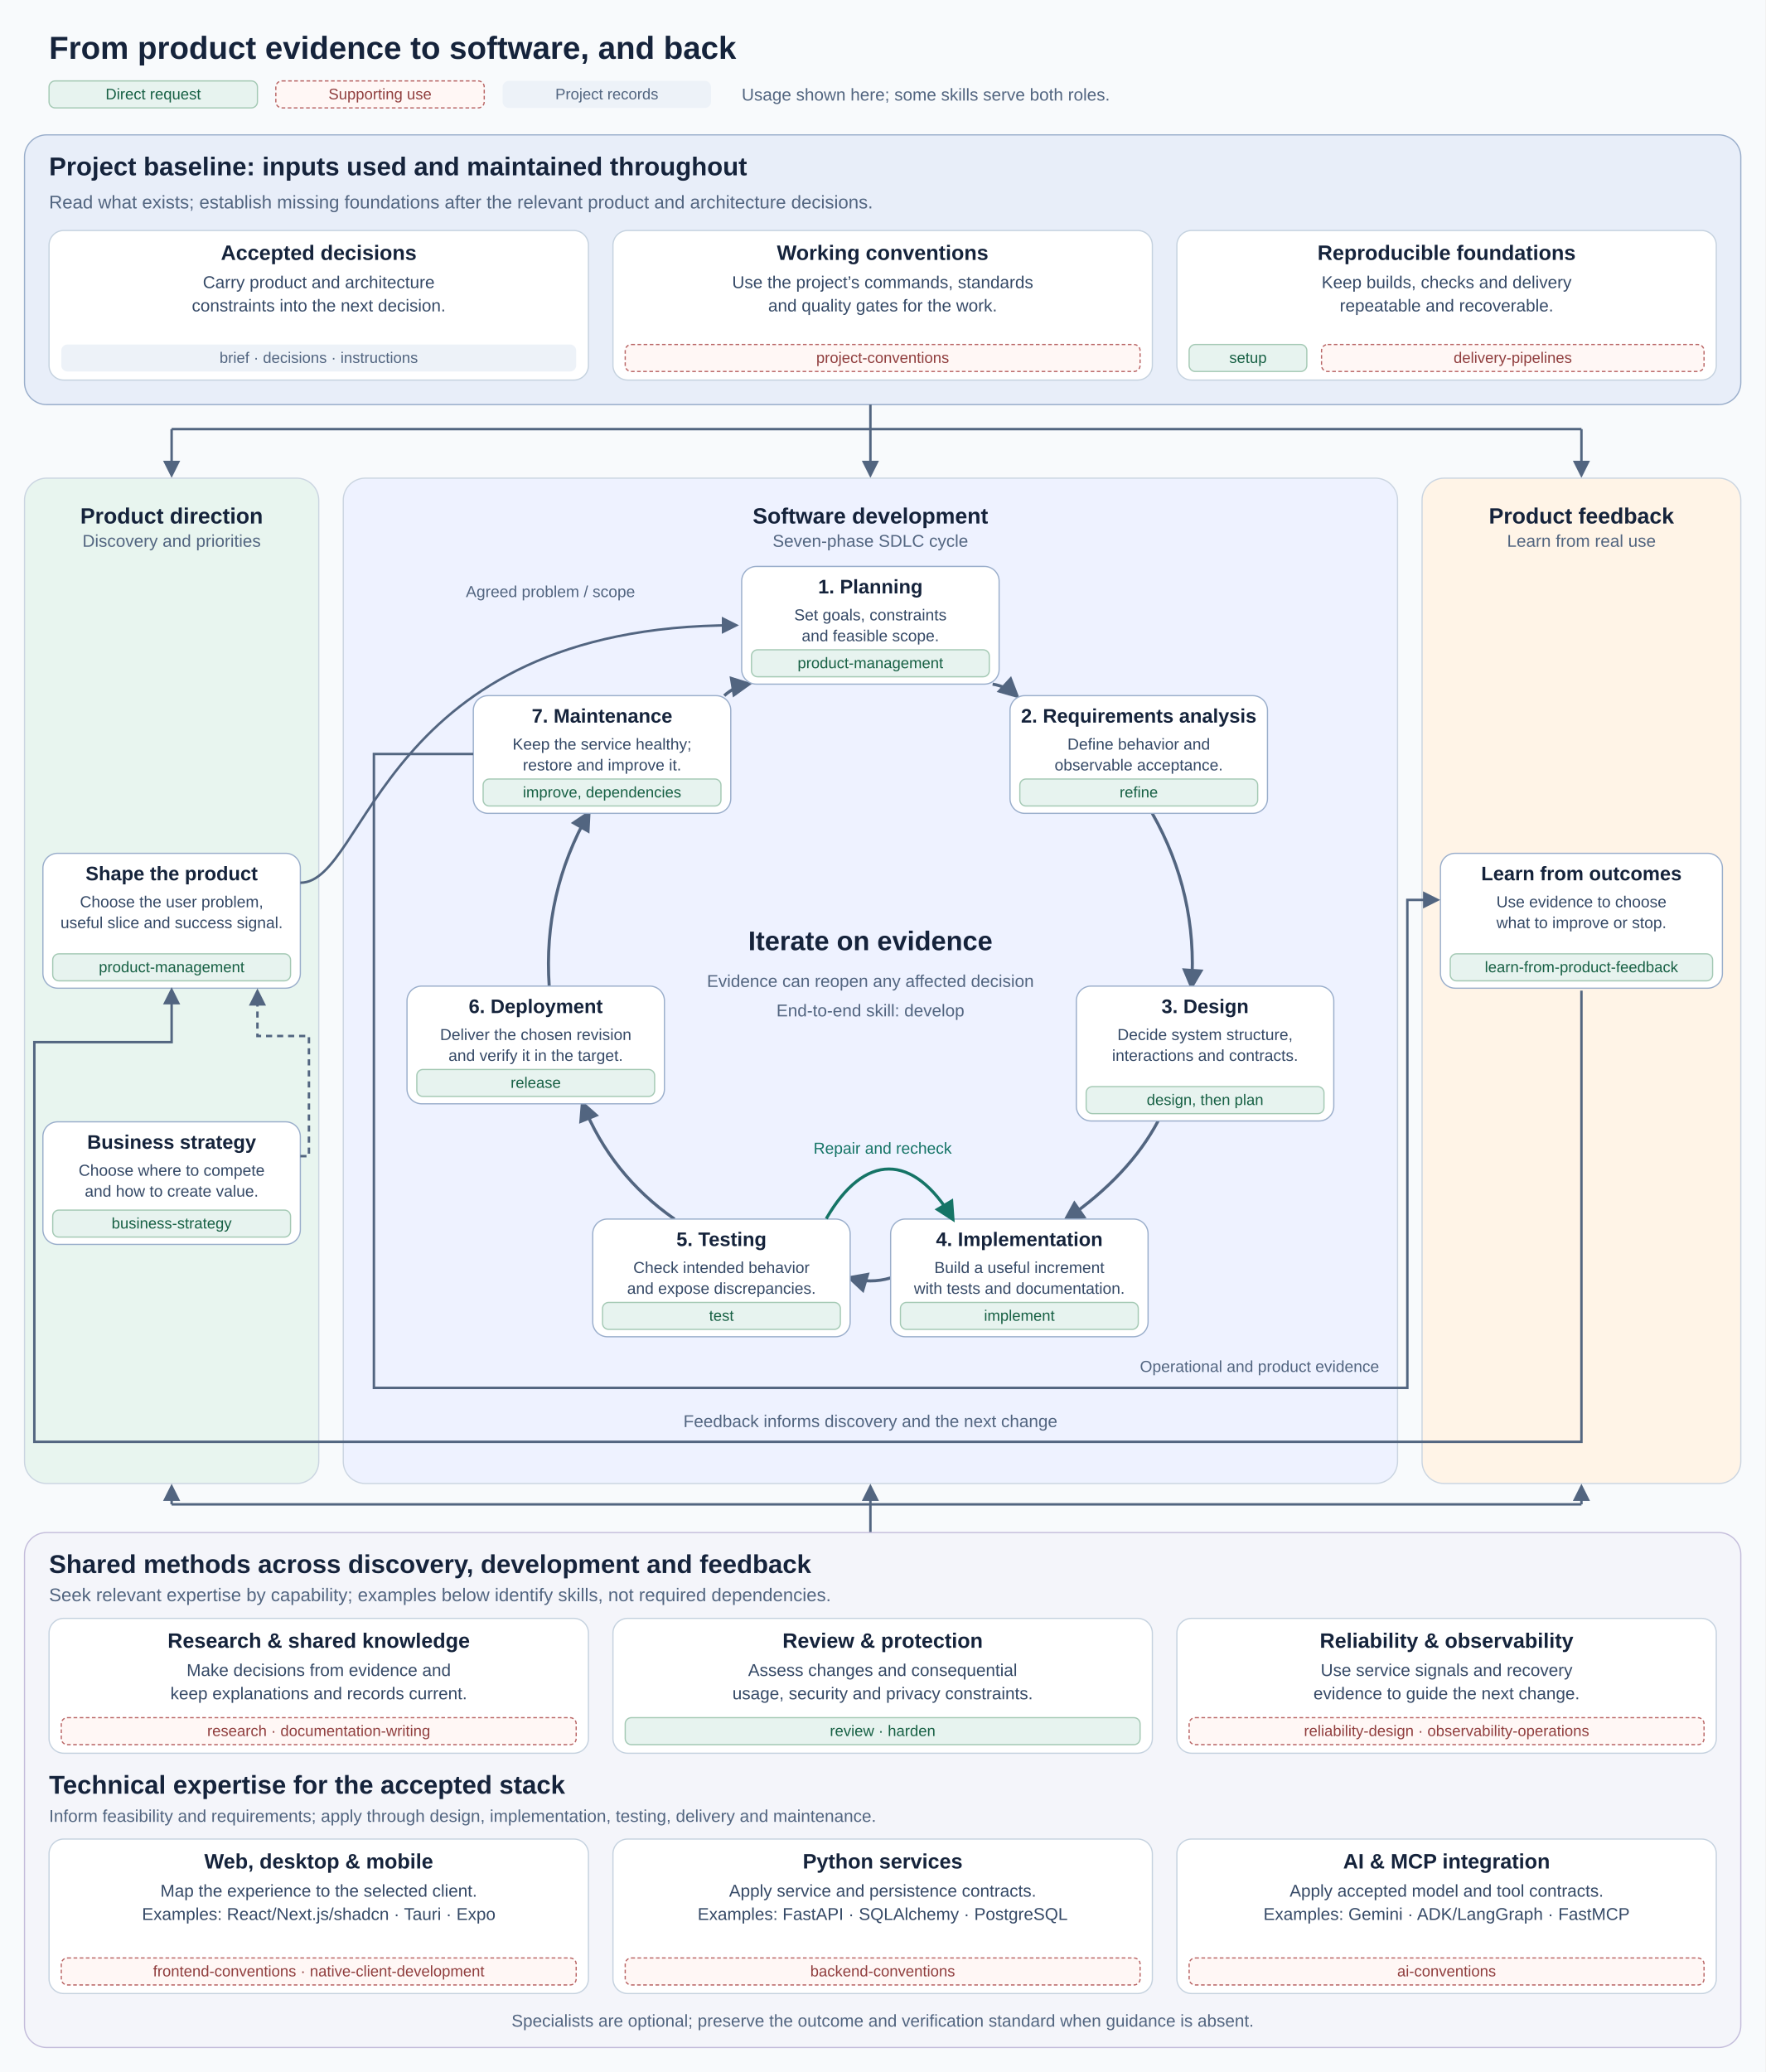
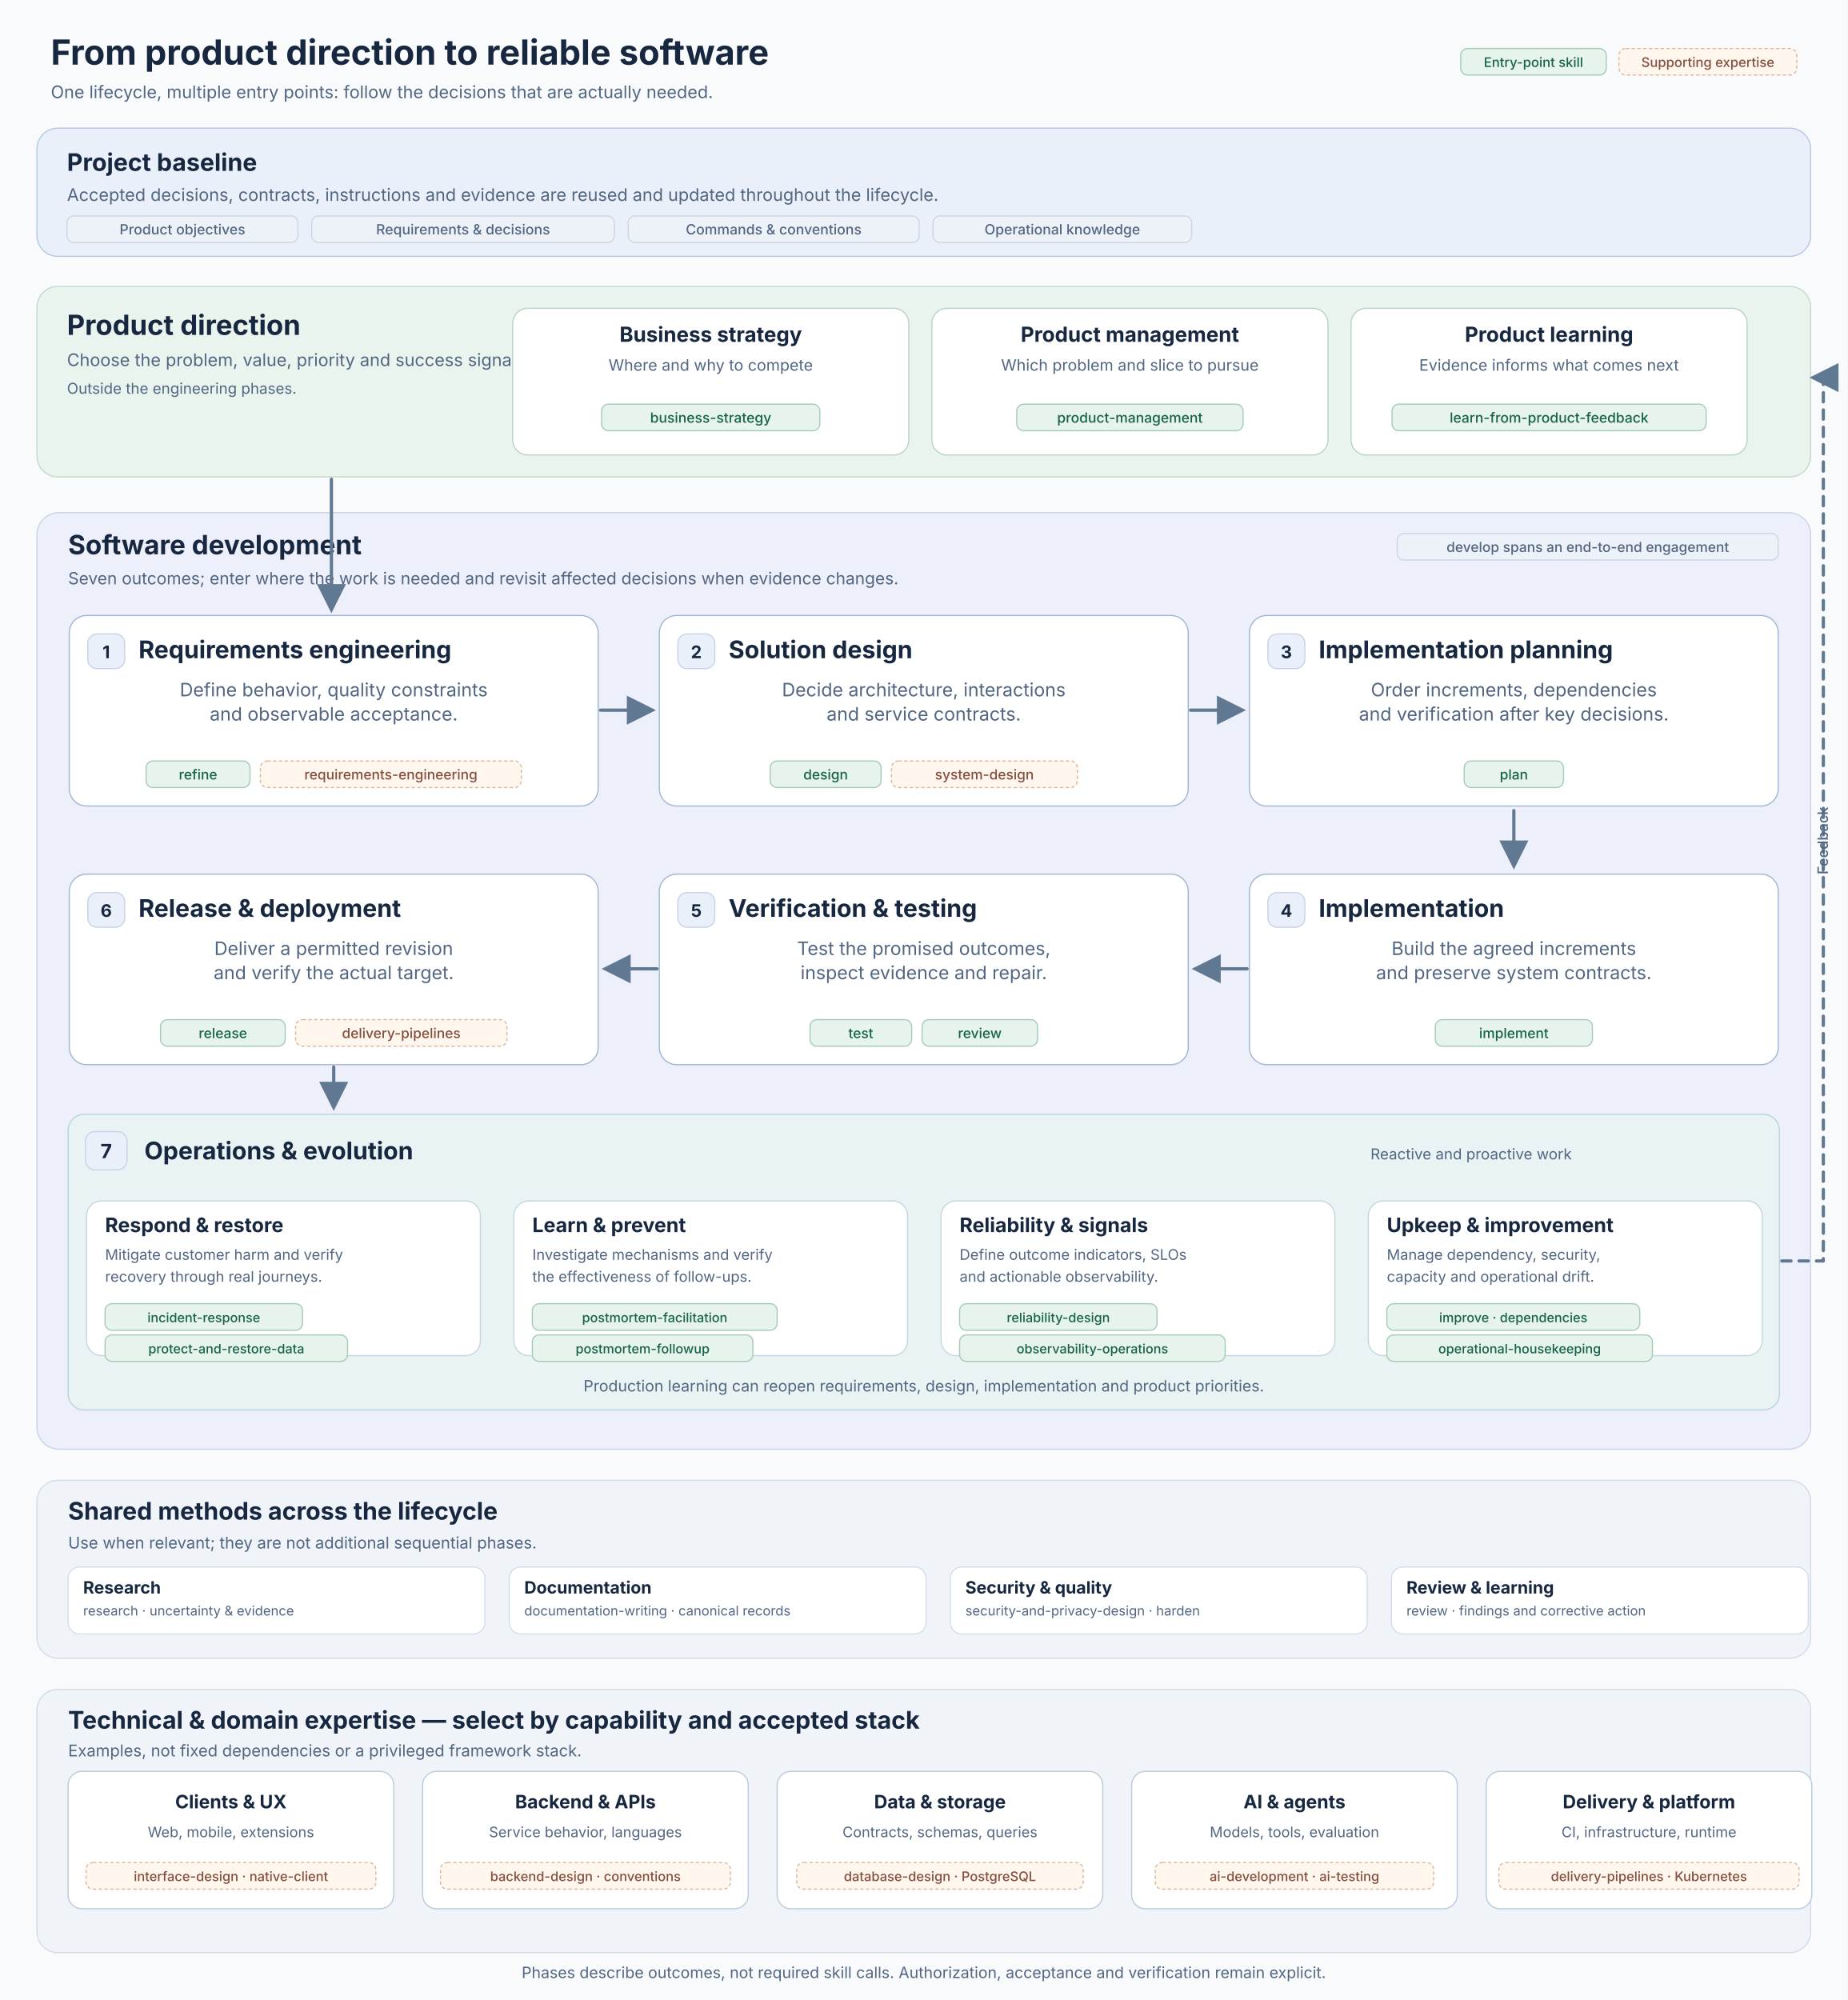
- <svg xmlns="http://www.w3.org/2000/svg" viewBox="0 0 1440 1690" role="img" aria-labelledby="title desc">
+ <svg xmlns="http://www.w3.org/2000/svg" viewBox="0 0 1600 1732" width="1600" height="1732" role="img" aria-labelledby="title desc">
  <defs>
-     <marker id="arrow" viewBox="0 0 10 10" refX="8" refY="5" markerWidth="7" markerHeight="7" orient="auto-start-reverse">
-       <path d="M 0 0 L 10 5 L 0 10 z" fill="#526580" />
-     </marker>
-     <marker id="repair-arrow" viewBox="0 0 10 10" refX="8" refY="5" markerWidth="7" markerHeight="7" orient="auto">
-       <path d="M 0 0 L 10 5 L 0 10 z" fill="#157466" />
+     <marker id="arrow" markerWidth="9" markerHeight="9" viewBox="0 0 10 10" refX="8" refY="5" orient="auto" markerUnits="strokeWidth">
+       <path d="M 0 0 L 10 5 L 0 10 Z" fill="#617892" />
    </marker>
  </defs>
-   <rect width="1440" height="1690" fill="#f8fafc" />
-   <g font-family="Arial, Helvetica, sans-serif">
-     <text x="40" y="48" font-size="26" font-weight="700" fill="#15233b">From product evidence to software, and back</text>
-     <g data-skill="true" data-use="direct">
-       <rect x="40" y="66" width="170" height="22" rx="5" fill="#e7f3ef" stroke="#a4c9b4" />
-       <text x="125.0" y="81" text-anchor="middle" font-size="12.5" font-weight="500" fill="#176044">Direct request</text>
-     </g>
-     <g data-skill="true" data-use="support">
-       <rect x="225" y="66" width="170" height="22" rx="5" fill="#fff7f5" stroke="#b96565" stroke-dasharray="3 2" />
-       <text x="310.0" y="81" text-anchor="middle" font-size="12.5" font-weight="500" fill="#903e3e">Supporting use</text>
-     </g>
-     <g data-skill="true" data-use="record">
-       <rect x="410" y="66" width="170" height="22" rx="5" fill="#edf2f8" />
-       <text x="495.0" y="81" text-anchor="middle" font-size="12.5" font-weight="500" fill="#526580">Project records</text>
-     </g>
-     <text x="605" y="82" font-size="14" fill="#526580">Usage shown here; some skills serve both roles.</text>
-     <g aria-label="Project baseline used and maintained throughout the flow">
-       <rect x="20" y="110" width="1400" height="220" rx="18" fill="#e8eef9" stroke="#9aaecb" />
-       <text x="40" y="143" text-anchor="start" font-size="21" font-weight="700" fill="#15233b">Project baseline: inputs used and maintained throughout</text>
-       <text x="40" y="170" text-anchor="start" font-size="15" font-weight="400" fill="#526580">Read what exists; establish missing foundations after the relevant product and architecture decisions.</text>
-       <g data-card="true">
-         <rect x="40" y="188" width="440" height="122" rx="12" fill="white" stroke="#c5d2df" />
-         <text x="260.0" y="212" text-anchor="middle" font-size="17" font-weight="700" fill="#15233b">Accepted decisions</text>
-         <text x="260.0" y="235" text-anchor="middle" font-size="14" font-weight="400" fill="#354966">Carry product and architecture</text>
-         <text x="260.0" y="254" text-anchor="middle" font-size="14" font-weight="400" fill="#354966">constraints into the next decision.</text>
-         <g data-skill="true" data-use="record">
-           <rect x="50.0" y="281.0" width="420.0" height="22" rx="5" fill="#edf2f8" />
-           <text x="260.0" y="296.0" text-anchor="middle" font-size="12.5" font-weight="500" fill="#526580">brief · decisions · instructions</text>
-         </g>
-       </g>
-       <g data-card="true">
-         <rect x="500" y="188" width="440" height="122" rx="12" fill="white" stroke="#c5d2df" />
-         <text x="720.0" y="212" text-anchor="middle" font-size="17" font-weight="700" fill="#15233b">Working conventions</text>
-         <text x="720.0" y="235" text-anchor="middle" font-size="14" font-weight="400" fill="#354966">Use the project’s commands, standards</text>
-         <text x="720.0" y="254" text-anchor="middle" font-size="14" font-weight="400" fill="#354966">and quality gates for the work.</text>
-         <g data-skill="true" data-use="support">
-           <rect x="510.0" y="281.0" width="420.0" height="22" rx="5" fill="#fff7f5" stroke="#b96565" stroke-dasharray="3 2" />
-           <text x="720.0" y="296.0" text-anchor="middle" font-size="12.5" font-weight="500" fill="#903e3e">project-conventions</text>
-         </g>
-       </g>
-       <g data-card="true">
-         <rect x="960" y="188" width="440" height="122" rx="12" fill="white" stroke="#c5d2df" />
-         <text x="1180.0" y="212" text-anchor="middle" font-size="17" font-weight="700" fill="#15233b">Reproducible foundations</text>
-         <text x="1180.0" y="235" text-anchor="middle" font-size="14" font-weight="400" fill="#354966">Keep builds, checks and delivery</text>
-         <text x="1180.0" y="254" text-anchor="middle" font-size="14" font-weight="400" fill="#354966">repeatable and recoverable.</text>
-         <g>
-           <g data-skill="true" data-use="direct">
-             <rect x="970.0" y="281.0" width="96" height="22" rx="5" fill="#e7f3ef" stroke="#a4c9b4" />
-             <text x="1018.0" y="296.0" text-anchor="middle" font-size="12.5" font-weight="500" fill="#176044">setup</text>
-           </g>
-           <g data-skill="true" data-use="support">
-             <rect x="1078.0" y="281.0" width="312.0" height="22" rx="5" fill="#fff7f5" stroke="#b96565" stroke-dasharray="3 2" />
-             <text x="1234.0" y="296.0" text-anchor="middle" font-size="12.5" font-weight="500" fill="#903e3e">delivery-pipelines</text>
-           </g>
-         </g>
-       </g>
-     </g>
-     <g aria-label="The project baseline informs all three parts of the flow" fill="none" stroke="#526580" stroke-width="2">
-       <path d="M 710 330 V 350 M 140 350 H 1290" />
-       <path d="M 140 350 V 387" marker-end="url(#arrow)" />
-       <path d="M 710 350 V 387" marker-end="url(#arrow)" />
-       <path d="M 1290 350 V 387" marker-end="url(#arrow)" />
-     </g>
-     <g transform="translate(0 280)">
-       <rect x="20" y="110" width="240" height="820" rx="18" fill="#e8f5ef" stroke="#cbd5e1" />
-       <text x="140.0" y="147" text-anchor="middle" font-size="18" font-weight="700" fill="#15233b">Product direction</text>
-       <text x="140.0" y="166" text-anchor="middle" font-size="14" fill="#526580">Discovery and priorities</text>
-       <rect x="280" y="110" width="860" height="820" rx="18" fill="#eef2ff" stroke="#cbd5e1" />
-       <text x="710.0" y="147" text-anchor="middle" font-size="18" font-weight="700" fill="#15233b">Software development</text>
-       <text x="710.0" y="166" text-anchor="middle" font-size="14" fill="#526580">Seven-phase SDLC cycle</text>
-       <rect x="1160" y="110" width="260" height="820" rx="18" fill="#fff4e7" stroke="#cbd5e1" />
-       <text x="1290.0" y="147" text-anchor="middle" font-size="18" font-weight="700" fill="#15233b">Product feedback</text>
-       <text x="1290.0" y="166" text-anchor="middle" font-size="14" fill="#526580">Learn from real use</text>
-       <path d="M 809.7 278.0 Q 820.9 279.8 829.2 287.4" fill="none" stroke="#526580" stroke-width="2.5" marker-end="url(#arrow)" />
-       <path d="M 939.9 383.4 Q 977.1 449.0 972.0 524.3" fill="none" stroke="#526580" stroke-width="2.5" marker-end="url(#arrow)" />
-       <path d="M 944.7 634.3 Q 921.3 678.5 869.8 714.3" fill="none" stroke="#526580" stroke-width="2.5" marker-end="url(#arrow)" />
-       <path d="M 726.5 762.3 Q 710.0 767.2 693.5 762.3" fill="none" stroke="#526580" stroke-width="2.5" marker-end="url(#arrow)" />
-       <path d="M 550.2 714.3 Q 498.7 678.5 475.3 620.3" fill="none" stroke="#526580" stroke-width="2.5" marker-end="url(#arrow)" />
-       <path d="M 448.0 524.3 Q 442.9 449.0 480.1 383.4" fill="none" stroke="#526580" stroke-width="2.5" marker-end="url(#arrow)" />
-       <path d="M 590.8 287.4 Q 599.1 279.8 610.3 278.0" fill="none" stroke="#526580" stroke-width="2.5" marker-end="url(#arrow)" />
-       <text x="710" y="495" text-anchor="middle" font-size="22" font-weight="700" fill="#15233b">Iterate on evidence</text>
-       <text x="710" y="525" text-anchor="middle" font-size="14" fill="#526580">Evidence can reopen any affected decision</text>
-       <text x="710" y="549" text-anchor="middle" font-size="14" fill="#526580">End-to-end skill: develop</text>
-       <g data-card="true">
-         <rect x="605" y="182" width="210" height="96" rx="12" fill="white" stroke="#9aaecb" />
-         <text x="710.0" y="204" text-anchor="middle" font-size="16" font-weight="700" fill="#15233b">1. Planning</text>
-         <text x="710.0" y="226" text-anchor="middle" font-size="13" font-weight="400" fill="#354966">Set goals, constraints</text>
-         <text x="710.0" y="243" text-anchor="middle" font-size="13" font-weight="400" fill="#354966">and feasible scope.</text>
-         <g data-skill="true" data-use="direct">
-           <rect x="613.0" y="250.0" width="194.0" height="22" rx="5" fill="#e7f3ef" stroke="#a4c9b4" />
-           <text x="710.0" y="265.0" text-anchor="middle" font-size="12.5" font-weight="500" fill="#176044">product-management</text>
-         </g>
-       </g>
-       <g data-card="true">
-         <rect x="823.9" y="287.4" width="210" height="96" rx="12" fill="white" stroke="#9aaecb" />
-         <text x="928.9" y="309.4" text-anchor="middle" font-size="16" font-weight="700" fill="#15233b">2. Requirements analysis</text>
-         <text x="928.9" y="331.4" text-anchor="middle" font-size="13" font-weight="400" fill="#354966">Define behavior and</text>
-         <text x="928.9" y="348.4" text-anchor="middle" font-size="13" font-weight="400" fill="#354966">observable acceptance.</text>
-         <g data-skill="true" data-use="direct">
-           <rect x="831.9" y="355.4" width="194.0" height="22" rx="5" fill="#e7f3ef" stroke="#a4c9b4" />
-           <text x="928.9" y="370.4" text-anchor="middle" font-size="12.5" font-weight="500" fill="#176044">refine</text>
-         </g>
-       </g>
-       <g data-card="true">
-         <rect x="878" y="524.3" width="210" height="110" rx="12" fill="white" stroke="#9aaecb" />
-         <text x="983.0" y="546.3" text-anchor="middle" font-size="16" font-weight="700" fill="#15233b">3. Design</text>
-         <text x="983.0" y="568.3" text-anchor="middle" font-size="13" font-weight="400" fill="#354966">Decide system structure,</text>
-         <text x="983.0" y="585.3" text-anchor="middle" font-size="13" font-weight="400" fill="#354966">interactions and contracts.</text>
-         <g data-skill="true" data-use="direct">
-           <rect x="886.0" y="606.3" width="194.0" height="22" rx="5" fill="#e7f3ef" stroke="#a4c9b4" />
-           <text x="983.0" y="621.3" text-anchor="middle" font-size="12.5" font-weight="500" fill="#176044">design, then plan</text>
-         </g>
-       </g>
-       <g data-card="true">
-         <rect x="726.5" y="714.3" width="210" height="96" rx="12" fill="white" stroke="#9aaecb" />
-         <text x="831.5" y="736.3" text-anchor="middle" font-size="16" font-weight="700" fill="#15233b">4. Implementation</text>
-         <text x="831.5" y="758.3" text-anchor="middle" font-size="13" font-weight="400" fill="#354966">Build a useful increment</text>
-         <text x="831.5" y="775.3" text-anchor="middle" font-size="13" font-weight="400" fill="#354966">with tests and documentation.</text>
-         <g data-skill="true" data-use="direct">
-           <rect x="734.5" y="782.3" width="194.0" height="22" rx="5" fill="#e7f3ef" stroke="#a4c9b4" />
-           <text x="831.5" y="797.3" text-anchor="middle" font-size="12.5" font-weight="500" fill="#176044">implement</text>
-         </g>
-       </g>
-       <g data-card="true">
-         <rect x="483.5" y="714.3" width="210" height="96" rx="12" fill="white" stroke="#9aaecb" />
-         <text x="588.5" y="736.3" text-anchor="middle" font-size="16" font-weight="700" fill="#15233b">5. Testing</text>
-         <text x="588.5" y="758.3" text-anchor="middle" font-size="13" font-weight="400" fill="#354966">Check intended behavior</text>
-         <text x="588.5" y="775.3" text-anchor="middle" font-size="13" font-weight="400" fill="#354966">and expose discrepancies.</text>
-         <g data-skill="true" data-use="direct">
-           <rect x="491.5" y="782.3" width="194.0" height="22" rx="5" fill="#e7f3ef" stroke="#a4c9b4" />
-           <text x="588.5" y="797.3" text-anchor="middle" font-size="12.5" font-weight="500" fill="#176044">test</text>
-         </g>
-       </g>
-       <g data-card="true">
-         <rect x="332" y="524.3" width="210" height="96" rx="12" fill="white" stroke="#9aaecb" />
-         <text x="437.0" y="546.3" text-anchor="middle" font-size="16" font-weight="700" fill="#15233b">6. Deployment</text>
-         <text x="437.0" y="568.3" text-anchor="middle" font-size="13" font-weight="400" fill="#354966">Deliver the chosen revision</text>
-         <text x="437.0" y="585.3" text-anchor="middle" font-size="13" font-weight="400" fill="#354966">and verify it in the target.</text>
-         <g data-skill="true" data-use="direct">
-           <rect x="340.0" y="592.3" width="194.0" height="22" rx="5" fill="#e7f3ef" stroke="#a4c9b4" />
-           <text x="437.0" y="607.3" text-anchor="middle" font-size="12.5" font-weight="500" fill="#176044">release</text>
-         </g>
-       </g>
-       <g data-card="true">
-         <rect x="386.1" y="287.4" width="210" height="96" rx="12" fill="white" stroke="#9aaecb" />
-         <text x="491.1" y="309.4" text-anchor="middle" font-size="16" font-weight="700" fill="#15233b">7. Maintenance</text>
-         <text x="491.1" y="331.4" text-anchor="middle" font-size="13" font-weight="400" fill="#354966">Keep the service healthy;</text>
-         <text x="491.1" y="348.4" text-anchor="middle" font-size="13" font-weight="400" fill="#354966">restore and improve it.</text>
-         <g data-skill="true" data-use="direct">
-           <rect x="394.1" y="355.4" width="194.0" height="22" rx="5" fill="#e7f3ef" stroke="#a4c9b4" />
-           <text x="491.1" y="370.4" text-anchor="middle" font-size="12.5" font-weight="500" fill="#176044">improve, dependencies</text>
-         </g>
-       </g>
-       <path d="M 674 714 C 705 660 745 660 777 714" fill="none" stroke="#157466" stroke-width="2.5" marker-end="url(#repair-arrow)" />
-       <text x="720" y="661" text-anchor="middle" font-size="13" fill="#157466">Repair and recheck</text>
-       <g data-card="true">
-         <rect x="35" y="416" width="210" height="110" rx="12" fill="white" stroke="#9aaecb" />
-         <text x="140.0" y="438" text-anchor="middle" font-size="16" font-weight="700" fill="#15233b">Shape the product</text>
-         <text x="140.0" y="460" text-anchor="middle" font-size="13" font-weight="400" fill="#354966">Choose the user problem,</text>
-         <text x="140.0" y="477" text-anchor="middle" font-size="13" font-weight="400" fill="#354966">useful slice and success signal.</text>
-         <g data-skill="true" data-use="direct">
-           <rect x="43.0" y="498.0" width="194.0" height="22" rx="5" fill="#e7f3ef" stroke="#a4c9b4" />
-           <text x="140.0" y="513.0" text-anchor="middle" font-size="12.5" font-weight="500" fill="#176044">product-management</text>
-         </g>
-       </g>
-       <g data-card="true">
-         <rect x="35" y="635" width="210" height="100" rx="12" fill="white" stroke="#9aaecb" />
-         <text x="140.0" y="657" text-anchor="middle" font-size="16" font-weight="700" fill="#15233b">Business strategy</text>
-         <text x="140.0" y="679" text-anchor="middle" font-size="13" font-weight="400" fill="#354966">Choose where to compete</text>
-         <text x="140.0" y="696" text-anchor="middle" font-size="13" font-weight="400" fill="#354966">and how to create value.</text>
-         <g data-skill="true" data-use="direct">
-           <rect x="43.0" y="707.0" width="194.0" height="22" rx="5" fill="#e7f3ef" stroke="#a4c9b4" />
-           <text x="140.0" y="722.0" text-anchor="middle" font-size="12.5" font-weight="500" fill="#176044">business-strategy</text>
-         </g>
-       </g>
-       <path d="M 245 663 H 252 V 565 H 210 V 529" fill="none" stroke="#526580" stroke-width="2" stroke-dasharray="5 4" marker-end="url(#arrow)" />
-       <g data-card="true">
-         <rect x="1175" y="416" width="230" height="110" rx="12" fill="white" stroke="#9aaecb" />
-         <text x="1290.0" y="438" text-anchor="middle" font-size="16" font-weight="700" fill="#15233b">Learn from outcomes</text>
-         <text x="1290.0" y="460" text-anchor="middle" font-size="13" font-weight="400" fill="#354966">Use evidence to choose</text>
-         <text x="1290.0" y="477" text-anchor="middle" font-size="13" font-weight="400" fill="#354966">what to improve or stop.</text>
-         <g data-skill="true" data-use="direct">
-           <rect x="1183.0" y="498.0" width="214.0" height="22" rx="5" fill="#e7f3ef" stroke="#a4c9b4" />
-           <text x="1290.0" y="513.0" text-anchor="middle" font-size="12.5" font-weight="500" fill="#176044">learn-from-product-feedback</text>
-         </g>
-       </g>
-       <path d="M 245 440 C 300 440 310 230 600 230" fill="none" stroke="#526580" stroke-width="2" marker-end="url(#arrow)" />
-       <text x="380" y="207" font-size="13" fill="#526580">Agreed problem / scope</text>
-       <path d="M 386 335 H 305 V 852 H 1148 V 454 H 1172" fill="none" stroke="#526580" stroke-width="2" marker-end="url(#arrow)" />
-       <text x="1125" y="839" text-anchor="end" font-size="13" fill="#526580">Operational and product evidence</text>
-       <path d="M 1290 528 V 896 H 28 V 570 H 140 V 528" fill="none" stroke="#526580" stroke-width="2" marker-end="url(#arrow)" />
-       <text x="710" y="884" text-anchor="middle" font-size="14" fill="#526580">Feedback informs discovery and the next change</text>
-     </g>
-     <g aria-label="Supporting expertise feeds relevant work throughout the flow" fill="none" stroke="#526580" stroke-width="2">
-       <path d="M 140 1227 H 1290 M 710 1250 V 1227" />
-       <path d="M 140 1227 V 1213" marker-end="url(#arrow)" />
-       <path d="M 710 1227 V 1213" marker-end="url(#arrow)" />
-       <path d="M 1290 1227 V 1213" marker-end="url(#arrow)" />
-     </g>
-     <g aria-label="Reusable methods and matching technical expertise">
-       <rect x="20" y="1250" width="1400" height="420" rx="18" fill="#f4f5fa" stroke="#c4bddb" />
-       <text x="40" y="1283" text-anchor="start" font-size="21" font-weight="700" fill="#15233b">Shared methods across discovery, development and feedback</text>
-       <text x="40" y="1306" text-anchor="start" font-size="15" font-weight="400" fill="#526580">Seek relevant expertise by capability; examples below identify skills, not required dependencies.</text>
-       <g data-card="true">
-         <rect x="40" y="1320" width="440" height="110" rx="12" fill="white" stroke="#c5d2df" />
-         <text x="260.0" y="1344" text-anchor="middle" font-size="17" font-weight="700" fill="#15233b">Research &amp; shared knowledge</text>
-         <text x="260.0" y="1367" text-anchor="middle" font-size="14" font-weight="400" fill="#354966">Make decisions from evidence and</text>
-         <text x="260.0" y="1386" text-anchor="middle" font-size="14" font-weight="400" fill="#354966">keep explanations and records current.</text>
-         <g data-skill="true" data-use="support">
-           <rect x="50.0" y="1401.0" width="420.0" height="22" rx="5" fill="#fff7f5" stroke="#b96565" stroke-dasharray="3 2" />
-           <text x="260.0" y="1416.0" text-anchor="middle" font-size="12.5" font-weight="500" fill="#903e3e">research · documentation-writing</text>
-         </g>
-       </g>
-       <g data-card="true">
-         <rect x="500" y="1320" width="440" height="110" rx="12" fill="white" stroke="#c5d2df" />
-         <text x="720.0" y="1344" text-anchor="middle" font-size="17" font-weight="700" fill="#15233b">Review &amp; protection</text>
-         <text x="720.0" y="1367" text-anchor="middle" font-size="14" font-weight="400" fill="#354966">Assess changes and consequential</text>
-         <text x="720.0" y="1386" text-anchor="middle" font-size="14" font-weight="400" fill="#354966">usage, security and privacy constraints.</text>
-         <g data-skill="true" data-use="direct">
-           <rect x="510.0" y="1401.0" width="420.0" height="22" rx="5" fill="#e7f3ef" stroke="#a4c9b4" />
-           <text x="720.0" y="1416.0" text-anchor="middle" font-size="12.5" font-weight="500" fill="#176044">review · harden</text>
-         </g>
-       </g>
-       <g data-card="true">
-         <rect x="960" y="1320" width="440" height="110" rx="12" fill="white" stroke="#c5d2df" />
-         <text x="1180.0" y="1344" text-anchor="middle" font-size="17" font-weight="700" fill="#15233b">Reliability &amp; observability</text>
-         <text x="1180.0" y="1367" text-anchor="middle" font-size="14" font-weight="400" fill="#354966">Use service signals and recovery</text>
-         <text x="1180.0" y="1386" text-anchor="middle" font-size="14" font-weight="400" fill="#354966">evidence to guide the next change.</text>
-         <g data-skill="true" data-use="support">
-           <rect x="970.0" y="1401.0" width="420.0" height="22" rx="5" fill="#fff7f5" stroke="#b96565" stroke-dasharray="3 2" />
-           <text x="1180.0" y="1416.0" text-anchor="middle" font-size="12.5" font-weight="500" fill="#903e3e">reliability-design · observability-operations</text>
-         </g>
-       </g>
-       <text x="40" y="1463" text-anchor="start" font-size="21" font-weight="700" fill="#15233b">Technical expertise for the accepted stack</text>
-       <text x="40" y="1486" text-anchor="start" font-size="14" font-weight="400" fill="#526580">Inform feasibility and requirements; apply through design, implementation, testing, delivery and maintenance.</text>
-       <g data-card="true">
-         <rect x="40" y="1500" width="440" height="126" rx="12" fill="white" stroke="#c5d2df" />
-         <text x="260.0" y="1524" text-anchor="middle" font-size="17" font-weight="700" fill="#15233b">Web, desktop &amp; mobile</text>
-         <text x="260.0" y="1547" text-anchor="middle" font-size="14" font-weight="400" fill="#354966">Map the experience to the selected client.</text>
-         <text x="260.0" y="1566" text-anchor="middle" font-size="14" font-weight="400" fill="#354966">Examples: React/Next.js/shadcn · Tauri · Expo</text>
-         <g data-skill="true" data-use="support">
-           <rect x="50.0" y="1597.0" width="420.0" height="22" rx="5" fill="#fff7f5" stroke="#b96565" stroke-dasharray="3 2" />
-           <text x="260.0" y="1612.0" text-anchor="middle" font-size="12.5" font-weight="500" fill="#903e3e">frontend-conventions · native-client-development</text>
-         </g>
-       </g>
-       <g data-card="true">
-         <rect x="500" y="1500" width="440" height="126" rx="12" fill="white" stroke="#c5d2df" />
-         <text x="720.0" y="1524" text-anchor="middle" font-size="17" font-weight="700" fill="#15233b">Python services</text>
-         <text x="720.0" y="1547" text-anchor="middle" font-size="14" font-weight="400" fill="#354966">Apply service and persistence contracts.</text>
-         <text x="720.0" y="1566" text-anchor="middle" font-size="14" font-weight="400" fill="#354966">Examples: FastAPI · SQLAlchemy · PostgreSQL</text>
-         <g data-skill="true" data-use="support">
-           <rect x="510.0" y="1597.0" width="420.0" height="22" rx="5" fill="#fff7f5" stroke="#b96565" stroke-dasharray="3 2" />
-           <text x="720.0" y="1612.0" text-anchor="middle" font-size="12.5" font-weight="500" fill="#903e3e">backend-conventions</text>
-         </g>
-       </g>
-       <g data-card="true">
-         <rect x="960" y="1500" width="440" height="126" rx="12" fill="white" stroke="#c5d2df" />
-         <text x="1180.0" y="1524" text-anchor="middle" font-size="17" font-weight="700" fill="#15233b">AI &amp; MCP integration</text>
-         <text x="1180.0" y="1547" text-anchor="middle" font-size="14" font-weight="400" fill="#354966">Apply accepted model and tool contracts.</text>
-         <text x="1180.0" y="1566" text-anchor="middle" font-size="14" font-weight="400" fill="#354966">Examples: Gemini · ADK/LangGraph · FastMCP</text>
-         <g data-skill="true" data-use="support">
-           <rect x="970.0" y="1597.0" width="420.0" height="22" rx="5" fill="#fff7f5" stroke="#b96565" stroke-dasharray="3 2" />
-           <text x="1180.0" y="1612.0" text-anchor="middle" font-size="12.5" font-weight="500" fill="#903e3e">ai-conventions</text>
-         </g>
-       </g>
-       <text x="720" y="1653" text-anchor="middle" font-size="14" font-weight="400" fill="#526580">Specialists are optional; preserve the outcome and verification standard when guidance is absent.</text>
-     </g>
+   <rect width="1600" height="1732" fill="#f8fafc" />
+   <g font-family="Inter, Arial, Helvetica, sans-serif">
+     <text x="44" y="56" fill="#172740" font-size="30" font-weight="750" text-anchor="start">From product direction to reliable software</text>
+     <text x="44" y="85" fill="#526681" font-size="15" font-weight="400" text-anchor="start">One lifecycle, multiple entry points: follow the decisions that are actually needed.</text>
+     <rect x="1265" y="42" width="126" height="23" rx="6" fill="#e7f3ed" stroke="#a6cbb7" />
+     <text x="1328" y="58" fill="#176348" font-size="11.5" font-weight="500" text-anchor="middle">Entry-point skill</text>
+     <rect x="1402" y="42" width="154" height="23" rx="6" fill="#fff6ed" stroke="#ddb89b" stroke-dasharray="3 2" />
+     <text x="1479" y="58" fill="#844f3e" font-size="11.5" font-weight="500" text-anchor="middle">Supporting expertise</text>
+     <rect x="32" y="111" width="1536" height="111" rx="18" fill="#eaf0fa" stroke="#b7c7e0" />
+     <text x="58" y="148" fill="#172740" font-size="21" font-weight="700" text-anchor="start">Project baseline</text>
+     <text x="58" y="174" fill="#526681" font-size="15" font-weight="400" text-anchor="start">Accepted decisions, contracts, instructions and evidence are reused and updated throughout the lifecycle.</text>
+     <rect x="58" y="187" width="200" height="23" rx="6" fill="#edf2f8" stroke="#ccd6e2" />
+     <text x="158" y="203" fill="#526681" font-size="12.2" font-weight="500" text-anchor="middle">Product objectives</text>
+     <rect x="270" y="187" width="262" height="23" rx="6" fill="#edf2f8" stroke="#ccd6e2" />
+     <text x="401" y="203" fill="#526681" font-size="12.2" font-weight="500" text-anchor="middle">Requirements &amp; decisions</text>
+     <rect x="544" y="187" width="252" height="23" rx="6" fill="#edf2f8" stroke="#ccd6e2" />
+     <text x="670" y="203" fill="#526681" font-size="12.2" font-weight="500" text-anchor="middle">Commands &amp; conventions</text>
+     <rect x="808" y="187" width="224" height="23" rx="6" fill="#edf2f8" stroke="#ccd6e2" />
+     <text x="920" y="203" fill="#526681" font-size="12.2" font-weight="500" text-anchor="middle">Operational knowledge</text>
+     <rect x="32" y="248" width="1536" height="165" rx="18" fill="#e8f4ed" stroke="#c5dacd" />
+     <text x="58" y="290" fill="#172740" font-size="24" font-weight="750" text-anchor="start">Product direction</text>
+     <text x="58" y="317" fill="#526681" font-size="15" font-weight="400" text-anchor="start">Choose the problem, value, priority and success signal.</text>
+     <text x="58" y="341" fill="#526681" font-size="13" font-weight="400" text-anchor="start">Outside the engineering phases.</text>
+     <rect x="444" y="267" width="343" height="127" rx="13" fill="#ffffff" stroke="#b9d3c4" />
+     <text x="615.5" y="296" fill="#172740" font-size="18" font-weight="700" text-anchor="middle">Business strategy</text>
+     <text x="615.5" y="321" fill="#526681" font-size="13.6" font-weight="400" text-anchor="middle">Where and why to compete</text>
+     <rect x="521" y="350" width="189" height="23" rx="6" fill="#e7f3ed" stroke="#a6cbb7" />
+     <text x="615.5" y="366" fill="#176348" font-size="12.1" font-weight="500" text-anchor="middle">business-strategy</text>
+     <rect x="807" y="267" width="343" height="127" rx="13" fill="#ffffff" stroke="#b9d3c4" />
+     <text x="978.5" y="296" fill="#172740" font-size="18" font-weight="700" text-anchor="middle">Product management</text>
+     <text x="978.5" y="321" fill="#526681" font-size="13.6" font-weight="400" text-anchor="middle">Which problem and slice to pursue</text>
+     <rect x="880.5" y="350" width="196" height="23" rx="6" fill="#e7f3ed" stroke="#a6cbb7" />
+     <text x="978.5" y="366" fill="#176348" font-size="12.1" font-weight="500" text-anchor="middle">product-management</text>
+     <rect x="1170" y="267" width="343" height="127" rx="13" fill="#ffffff" stroke="#b9d3c4" />
+     <text x="1341.5" y="296" fill="#172740" font-size="18" font-weight="700" text-anchor="middle">Product learning</text>
+     <text x="1341.5" y="321" fill="#526681" font-size="13.6" font-weight="400" text-anchor="middle">Evidence informs what comes next</text>
+     <rect x="1205.5" y="350" width="272" height="23" rx="6" fill="#e7f3ed" stroke="#a6cbb7" />
+     <text x="1341.5" y="366" fill="#176348" font-size="12.1" font-weight="500" text-anchor="middle">learn-from-product-feedback</text>
+     <rect x="32" y="444" width="1536" height="811" rx="19" fill="#edf0fb" stroke="#c8d3e6" />
+     <text x="59" y="480" fill="#172740" font-size="23" font-weight="750" text-anchor="start">Software development</text>
+     <text x="59" y="506" fill="#526681" font-size="14.5" font-weight="400" text-anchor="start">Seven outcomes; enter where the work is needed and revisit affected decisions when evidence changes.</text>
+     <rect x="1210" y="462" width="330" height="23" rx="6" fill="#edf2f8" stroke="#ccd6e2" />
+     <text x="1375" y="478" fill="#526681" font-size="12" font-weight="500" text-anchor="middle">develop spans an end-to-end engagement</text>
+     <rect x="60" y="533" width="458" height="165" rx="15" fill="#ffffff" stroke="#9fb6d3" />
+     <rect x="76" y="549" width="32" height="30" rx="8" fill="#eaf0fa" stroke="#c7d2e6" />
+     <text x="92" y="570" fill="#172740" font-size="15" font-weight="700" text-anchor="middle">1</text>
+     <text x="120" y="570" fill="#172740" font-size="21" font-weight="700" text-anchor="start">Requirements engineering</text>
+     <text x="289" y="603" fill="#526681" font-size="16" font-weight="400" text-anchor="middle">Define behavior, quality constraints</text>
+     <text x="289" y="624" fill="#526681" font-size="16" font-weight="400" text-anchor="middle">and observable acceptance.</text>
+     <rect x="126.5" y="659" width="90" height="23" rx="6" fill="#e7f3ed" stroke="#a6cbb7" />
+     <text x="171.5" y="675" fill="#176348" font-size="12" font-weight="500" text-anchor="middle">refine</text>
+     <rect x="225.5" y="659" width="226" height="23" rx="6" fill="#fff6ed" stroke="#ddb89b" stroke-dasharray="3 2" />
+     <text x="338.5" y="675" fill="#844f3e" font-size="12" font-weight="500" text-anchor="middle">requirements-engineering</text>
+     <rect x="571" y="533" width="458" height="165" rx="15" fill="#ffffff" stroke="#9fb6d3" />
+     <rect x="587" y="549" width="32" height="30" rx="8" fill="#eaf0fa" stroke="#c7d2e6" />
+     <text x="603" y="570" fill="#172740" font-size="15" font-weight="700" text-anchor="middle">2</text>
+     <text x="631" y="570" fill="#172740" font-size="21" font-weight="700" text-anchor="start">Solution design</text>
+     <text x="800" y="603" fill="#526681" font-size="16" font-weight="400" text-anchor="middle">Decide architecture, interactions</text>
+     <text x="800" y="624" fill="#526681" font-size="16" font-weight="400" text-anchor="middle">and service contracts.</text>
+     <rect x="667" y="659" width="96" height="23" rx="6" fill="#e7f3ed" stroke="#a6cbb7" />
+     <text x="715" y="675" fill="#176348" font-size="12" font-weight="500" text-anchor="middle">design</text>
+     <rect x="772" y="659" width="161" height="23" rx="6" fill="#fff6ed" stroke="#ddb89b" stroke-dasharray="3 2" />
+     <text x="852.5" y="675" fill="#844f3e" font-size="12" font-weight="500" text-anchor="middle">system-design</text>
+     <rect x="1082" y="533" width="458" height="165" rx="15" fill="#ffffff" stroke="#9fb6d3" />
+     <rect x="1098" y="549" width="32" height="30" rx="8" fill="#eaf0fa" stroke="#c7d2e6" />
+     <text x="1114" y="570" fill="#172740" font-size="15" font-weight="700" text-anchor="middle">3</text>
+     <text x="1142" y="570" fill="#172740" font-size="21" font-weight="700" text-anchor="start">Implementation planning</text>
+     <text x="1311" y="603" fill="#526681" font-size="16" font-weight="400" text-anchor="middle">Order increments, dependencies</text>
+     <text x="1311" y="624" fill="#526681" font-size="16" font-weight="400" text-anchor="middle">and verification after key decisions.</text>
+     <rect x="1268" y="659" width="86" height="23" rx="6" fill="#e7f3ed" stroke="#a6cbb7" />
+     <text x="1311" y="675" fill="#176348" font-size="12" font-weight="500" text-anchor="middle">plan</text>
+     <rect x="1082" y="757" width="458" height="165" rx="15" fill="#ffffff" stroke="#9fb6d3" />
+     <rect x="1098" y="773" width="32" height="30" rx="8" fill="#eaf0fa" stroke="#c7d2e6" />
+     <text x="1114" y="794" fill="#172740" font-size="15" font-weight="700" text-anchor="middle">4</text>
+     <text x="1142" y="794" fill="#172740" font-size="21" font-weight="700" text-anchor="start">Implementation</text>
+     <text x="1311" y="827" fill="#526681" font-size="16" font-weight="400" text-anchor="middle">Build the agreed increments</text>
+     <text x="1311" y="848" fill="#526681" font-size="16" font-weight="400" text-anchor="middle">and preserve system contracts.</text>
+     <rect x="1243" y="883" width="136" height="23" rx="6" fill="#e7f3ed" stroke="#a6cbb7" />
+     <text x="1311" y="899" fill="#176348" font-size="12" font-weight="500" text-anchor="middle">implement</text>
+     <rect x="571" y="757" width="458" height="165" rx="15" fill="#ffffff" stroke="#9fb6d3" />
+     <rect x="587" y="773" width="32" height="30" rx="8" fill="#eaf0fa" stroke="#c7d2e6" />
+     <text x="603" y="794" fill="#172740" font-size="15" font-weight="700" text-anchor="middle">5</text>
+     <text x="631" y="794" fill="#172740" font-size="21" font-weight="700" text-anchor="start">Verification &amp; testing</text>
+     <text x="800" y="827" fill="#526681" font-size="16" font-weight="400" text-anchor="middle">Test the promised outcomes,</text>
+     <text x="800" y="848" fill="#526681" font-size="16" font-weight="400" text-anchor="middle">inspect evidence and repair.</text>
+     <rect x="701.5" y="883" width="88" height="23" rx="6" fill="#e7f3ed" stroke="#a6cbb7" />
+     <text x="745.5" y="899" fill="#176348" font-size="12" font-weight="500" text-anchor="middle">test</text>
+     <rect x="798.5" y="883" width="100" height="23" rx="6" fill="#e7f3ed" stroke="#a6cbb7" />
+     <text x="848.5" y="899" fill="#176348" font-size="12" font-weight="500" text-anchor="middle">review</text>
+     <rect x="60" y="757" width="458" height="165" rx="15" fill="#ffffff" stroke="#9fb6d3" />
+     <rect x="76" y="773" width="32" height="30" rx="8" fill="#eaf0fa" stroke="#c7d2e6" />
+     <text x="92" y="794" fill="#172740" font-size="15" font-weight="700" text-anchor="middle">6</text>
+     <text x="120" y="794" fill="#172740" font-size="21" font-weight="700" text-anchor="start">Release &amp; deployment</text>
+     <text x="289" y="827" fill="#526681" font-size="16" font-weight="400" text-anchor="middle">Deliver a permitted revision</text>
+     <text x="289" y="848" fill="#526681" font-size="16" font-weight="400" text-anchor="middle">and verify the actual target.</text>
+     <rect x="139" y="883" width="108" height="23" rx="6" fill="#e7f3ed" stroke="#a6cbb7" />
+     <text x="193" y="899" fill="#176348" font-size="12" font-weight="500" text-anchor="middle">release</text>
+     <rect x="256" y="883" width="183" height="23" rx="6" fill="#fff6ed" stroke="#ddb89b" stroke-dasharray="3 2" />
+     <text x="347.5" y="899" fill="#844f3e" font-size="12" font-weight="500" text-anchor="middle">delivery-pipelines</text>
+     <path d="M 520 615 H 563" fill="none" stroke="#617892" stroke-width="2.8" stroke-linecap="round" stroke-linejoin="round" marker-end="url(#arrow)" />
+     <path d="M 1031 615 H 1074" fill="none" stroke="#617892" stroke-width="2.8" stroke-linecap="round" stroke-linejoin="round" marker-end="url(#arrow)" />
+     <path d="M 1311 702 V 748" fill="none" stroke="#617892" stroke-width="2.8" stroke-linecap="round" stroke-linejoin="round" marker-end="url(#arrow)" />
+     <path d="M 1080 839 H 1037" fill="none" stroke="#617892" stroke-width="2.8" stroke-linecap="round" stroke-linejoin="round" marker-end="url(#arrow)" />
+     <path d="M 569 839 H 526" fill="none" stroke="#617892" stroke-width="2.8" stroke-linecap="round" stroke-linejoin="round" marker-end="url(#arrow)" />
+     <path d="M 289 924 V 957" fill="none" stroke="#617892" stroke-width="2.8" stroke-linecap="round" stroke-linejoin="round" marker-end="url(#arrow)" />
+     <rect x="59" y="965" width="1482" height="256" rx="14" fill="#e9f3f4" stroke="#b7d4d8" />
+     <rect x="74" y="980" width="36" height="33" rx="8" fill="#eaf0fa" stroke="#c7d2e6" />
+     <text x="92" y="1003" fill="#172740" font-size="17" font-weight="700" text-anchor="middle">7</text>
+     <text x="125" y="1004" fill="#172740" font-size="21" font-weight="700" text-anchor="start">Operations &amp; evolution</text>
+     <text x="1274" y="1004" fill="#526681" font-size="13" font-weight="400" text-anchor="middle">Reactive and proactive work</text>
+     <rect x="75" y="1040" width="341" height="134" rx="13" fill="#ffffff" stroke="#c4d7df" />
+     <text x="91" y="1067" fill="#172740" font-size="17.3" font-weight="700" text-anchor="start">Respond &amp; restore</text>
+     <text x="91" y="1091" fill="#526681" font-size="12.7" font-weight="400" text-anchor="start">Mitigate customer harm and verify</text>
+     <text x="91" y="1110" fill="#526681" font-size="12.7" font-weight="400" text-anchor="start">recovery through real journeys.</text>
+     <rect x="91" y="1129" width="171" height="23" rx="6" fill="#e7f3ed" stroke="#a6cbb7" />
+     <text x="176.5" y="1145" fill="#176348" font-size="11.2" font-weight="500" text-anchor="middle">incident-response</text>
+     <rect x="91" y="1156" width="210" height="23" rx="6" fill="#e7f3ed" stroke="#a6cbb7" />
+     <text x="196" y="1172" fill="#176348" font-size="11.2" font-weight="500" text-anchor="middle">protect-and-restore-data</text>
+     <rect x="445" y="1040" width="341" height="134" rx="13" fill="#ffffff" stroke="#c4d7df" />
+     <text x="461" y="1067" fill="#172740" font-size="17.3" font-weight="700" text-anchor="start">Learn &amp; prevent</text>
+     <text x="461" y="1091" fill="#526681" font-size="12.7" font-weight="400" text-anchor="start">Investigate mechanisms and verify</text>
+     <text x="461" y="1110" fill="#526681" font-size="12.7" font-weight="400" text-anchor="start">the effectiveness of follow-ups.</text>
+     <rect x="461" y="1129" width="212" height="23" rx="6" fill="#e7f3ed" stroke="#a6cbb7" />
+     <text x="567" y="1145" fill="#176348" font-size="11.2" font-weight="500" text-anchor="middle">postmortem-facilitation</text>
+     <rect x="461" y="1156" width="191" height="23" rx="6" fill="#e7f3ed" stroke="#a6cbb7" />
+     <text x="556.5" y="1172" fill="#176348" font-size="11.2" font-weight="500" text-anchor="middle">postmortem-followup</text>
+     <rect x="815" y="1040" width="341" height="134" rx="13" fill="#ffffff" stroke="#c4d7df" />
+     <text x="831" y="1067" fill="#172740" font-size="17.3" font-weight="700" text-anchor="start">Reliability &amp; signals</text>
+     <text x="831" y="1091" fill="#526681" font-size="12.7" font-weight="400" text-anchor="start">Define outcome indicators, SLOs</text>
+     <text x="831" y="1110" fill="#526681" font-size="12.7" font-weight="400" text-anchor="start">and actionable observability.</text>
+     <rect x="831" y="1129" width="171" height="23" rx="6" fill="#e7f3ed" stroke="#a6cbb7" />
+     <text x="916.5" y="1145" fill="#176348" font-size="11.2" font-weight="500" text-anchor="middle">reliability-design</text>
+     <rect x="831" y="1156" width="230" height="23" rx="6" fill="#e7f3ed" stroke="#a6cbb7" />
+     <text x="946" y="1172" fill="#176348" font-size="11.2" font-weight="500" text-anchor="middle">observability-operations</text>
+     <rect x="1185" y="1040" width="341" height="134" rx="13" fill="#ffffff" stroke="#c4d7df" />
+     <text x="1201" y="1067" fill="#172740" font-size="17.3" font-weight="700" text-anchor="start">Upkeep &amp; improvement</text>
+     <text x="1201" y="1091" fill="#526681" font-size="12.7" font-weight="400" text-anchor="start">Manage dependency, security,</text>
+     <text x="1201" y="1110" fill="#526681" font-size="12.7" font-weight="400" text-anchor="start">capacity and operational drift.</text>
+     <rect x="1201" y="1129" width="219" height="23" rx="6" fill="#e7f3ed" stroke="#a6cbb7" />
+     <text x="1310.5" y="1145" fill="#176348" font-size="11.2" font-weight="500" text-anchor="middle">improve · dependencies</text>
+     <rect x="1201" y="1156" width="230" height="23" rx="6" fill="#e7f3ed" stroke="#a6cbb7" />
+     <text x="1316" y="1172" fill="#176348" font-size="11.2" font-weight="500" text-anchor="middle">operational-housekeeping</text>
+     <text x="800" y="1205" fill="#526681" font-size="13.5" font-weight="400" text-anchor="middle">Production learning can reopen requirements, design, implementation and product priorities.</text>
+     <path d="M 1543 1092 H 1579 V 327 H 1572" fill="none" stroke="#617892" stroke-width="2.8" stroke-linecap="round" stroke-linejoin="round" marker-end="url(#arrow)" stroke-dasharray="8 7" />
+     <text x="1583" y="728" fill="#526681" font-size="12.5" font-weight="500" text-anchor="middle" transform="rotate(-90 1583 728)">Feedback</text>
+     <path d="M 287 415 V 526" fill="none" stroke="#617892" stroke-width="2.8" stroke-linecap="round" stroke-linejoin="round" marker-end="url(#arrow)" />
+     <rect x="32" y="1282" width="1536" height="154" rx="18" fill="#f0f4f9" stroke="#d1dce8" />
+     <text x="59" y="1316" fill="#172740" font-size="21" font-weight="700" text-anchor="start">Shared methods across the lifecycle</text>
+     <text x="59" y="1341" fill="#526681" font-size="14" font-weight="400" text-anchor="start">Use when relevant; they are not additional sequential phases.</text>
+     <rect x="59" y="1357" width="361" height="58" rx="10" fill="#ffffff" stroke="#d2ddeb" />
+     <text x="72" y="1380" fill="#172740" font-size="14.7" font-weight="700" text-anchor="start">Research</text>
+     <text x="72" y="1399" fill="#526681" font-size="11.5" font-weight="400" text-anchor="start">research · uncertainty &amp; evidence</text>
+     <rect x="441" y="1357" width="361" height="58" rx="10" fill="#ffffff" stroke="#d2ddeb" />
+     <text x="454" y="1380" fill="#172740" font-size="14.7" font-weight="700" text-anchor="start">Documentation</text>
+     <text x="454" y="1399" fill="#526681" font-size="11.5" font-weight="400" text-anchor="start">documentation-writing · canonical records</text>
+     <rect x="823" y="1357" width="361" height="58" rx="10" fill="#ffffff" stroke="#d2ddeb" />
+     <text x="836" y="1380" fill="#172740" font-size="14.7" font-weight="700" text-anchor="start">Security &amp; quality</text>
+     <text x="836" y="1399" fill="#526681" font-size="11.5" font-weight="400" text-anchor="start">security-and-privacy-design · harden</text>
+     <rect x="1205" y="1357" width="361" height="58" rx="10" fill="#ffffff" stroke="#d2ddeb" />
+     <text x="1218" y="1380" fill="#172740" font-size="14.7" font-weight="700" text-anchor="start">Review &amp; learning</text>
+     <text x="1218" y="1399" fill="#526681" font-size="11.5" font-weight="400" text-anchor="start">review · findings and corrective action</text>
+     <rect x="32" y="1463" width="1536" height="228" rx="18" fill="#f0f4f9" stroke="#d1dce8" />
+     <text x="59" y="1497" fill="#172740" font-size="21" font-weight="700" text-anchor="start">Technical &amp; domain expertise — select by capability and accepted stack</text>
+     <text x="59" y="1521" fill="#526681" font-size="14" font-weight="400" text-anchor="start">Examples, not fixed dependencies or a privileged framework stack.</text>
+     <rect x="59" y="1534" width="282" height="119" rx="12" fill="#ffffff" stroke="#b9cadc" />
+     <text x="200" y="1566" fill="#172740" font-size="16" font-weight="700" text-anchor="middle">Clients &amp; UX</text>
+     <text x="200" y="1591" fill="#526681" font-size="12.5" font-weight="400" text-anchor="middle">Web, mobile, extensions</text>
+     <rect x="74.5" y="1613" width="251" height="23" rx="6" fill="#fff6ed" stroke="#ddb89b" stroke-dasharray="3 2" />
+     <text x="200" y="1629" fill="#844f3e" font-size="11.4" font-weight="500" text-anchor="middle">interface-design · native-client</text>
+     <rect x="366" y="1534" width="282" height="119" rx="12" fill="#ffffff" stroke="#b9cadc" />
+     <text x="507" y="1566" fill="#172740" font-size="16" font-weight="700" text-anchor="middle">Backend &amp; APIs</text>
+     <text x="507" y="1591" fill="#526681" font-size="12.5" font-weight="400" text-anchor="middle">Service behavior, languages</text>
+     <rect x="381.5" y="1613" width="251" height="23" rx="6" fill="#fff6ed" stroke="#ddb89b" stroke-dasharray="3 2" />
+     <text x="507" y="1629" fill="#844f3e" font-size="11.4" font-weight="500" text-anchor="middle">backend-design · conventions</text>
+     <rect x="673" y="1534" width="282" height="119" rx="12" fill="#ffffff" stroke="#b9cadc" />
+     <text x="814" y="1566" fill="#172740" font-size="16" font-weight="700" text-anchor="middle">Data &amp; storage</text>
+     <text x="814" y="1591" fill="#526681" font-size="12.5" font-weight="400" text-anchor="middle">Contracts, schemas, queries</text>
+     <rect x="690" y="1613" width="248" height="23" rx="6" fill="#fff6ed" stroke="#ddb89b" stroke-dasharray="3 2" />
+     <text x="814" y="1629" fill="#844f3e" font-size="11.4" font-weight="500" text-anchor="middle">database-design · PostgreSQL</text>
+     <rect x="980" y="1534" width="282" height="119" rx="12" fill="#ffffff" stroke="#b9cadc" />
+     <text x="1121" y="1566" fill="#172740" font-size="16" font-weight="700" text-anchor="middle">AI &amp; agents</text>
+     <text x="1121" y="1591" fill="#526681" font-size="12.5" font-weight="400" text-anchor="middle">Models, tools, evaluation</text>
+     <rect x="1000.5" y="1613" width="241" height="23" rx="6" fill="#fff6ed" stroke="#ddb89b" stroke-dasharray="3 2" />
+     <text x="1121" y="1629" fill="#844f3e" font-size="11.4" font-weight="500" text-anchor="middle">ai-development · ai-testing</text>
+     <rect x="1287" y="1534" width="282" height="119" rx="12" fill="#ffffff" stroke="#b9cadc" />
+     <text x="1428" y="1566" fill="#172740" font-size="16" font-weight="700" text-anchor="middle">Delivery &amp; platform</text>
+     <text x="1428" y="1591" fill="#526681" font-size="12.5" font-weight="400" text-anchor="middle">CI, infrastructure, runtime</text>
+     <rect x="1298" y="1613" width="260" height="23" rx="6" fill="#fff6ed" stroke="#ddb89b" stroke-dasharray="3 2" />
+     <text x="1428" y="1629" fill="#844f3e" font-size="11.4" font-weight="500" text-anchor="middle">delivery-pipelines · Kubernetes</text>
+     <text x="800" y="1713" fill="#526681" font-size="13.5" font-weight="400" text-anchor="middle">Phases describe outcomes, not required skill calls. Authorization, acceptance and verification remain explicit.</text>
  </g>
</svg>
